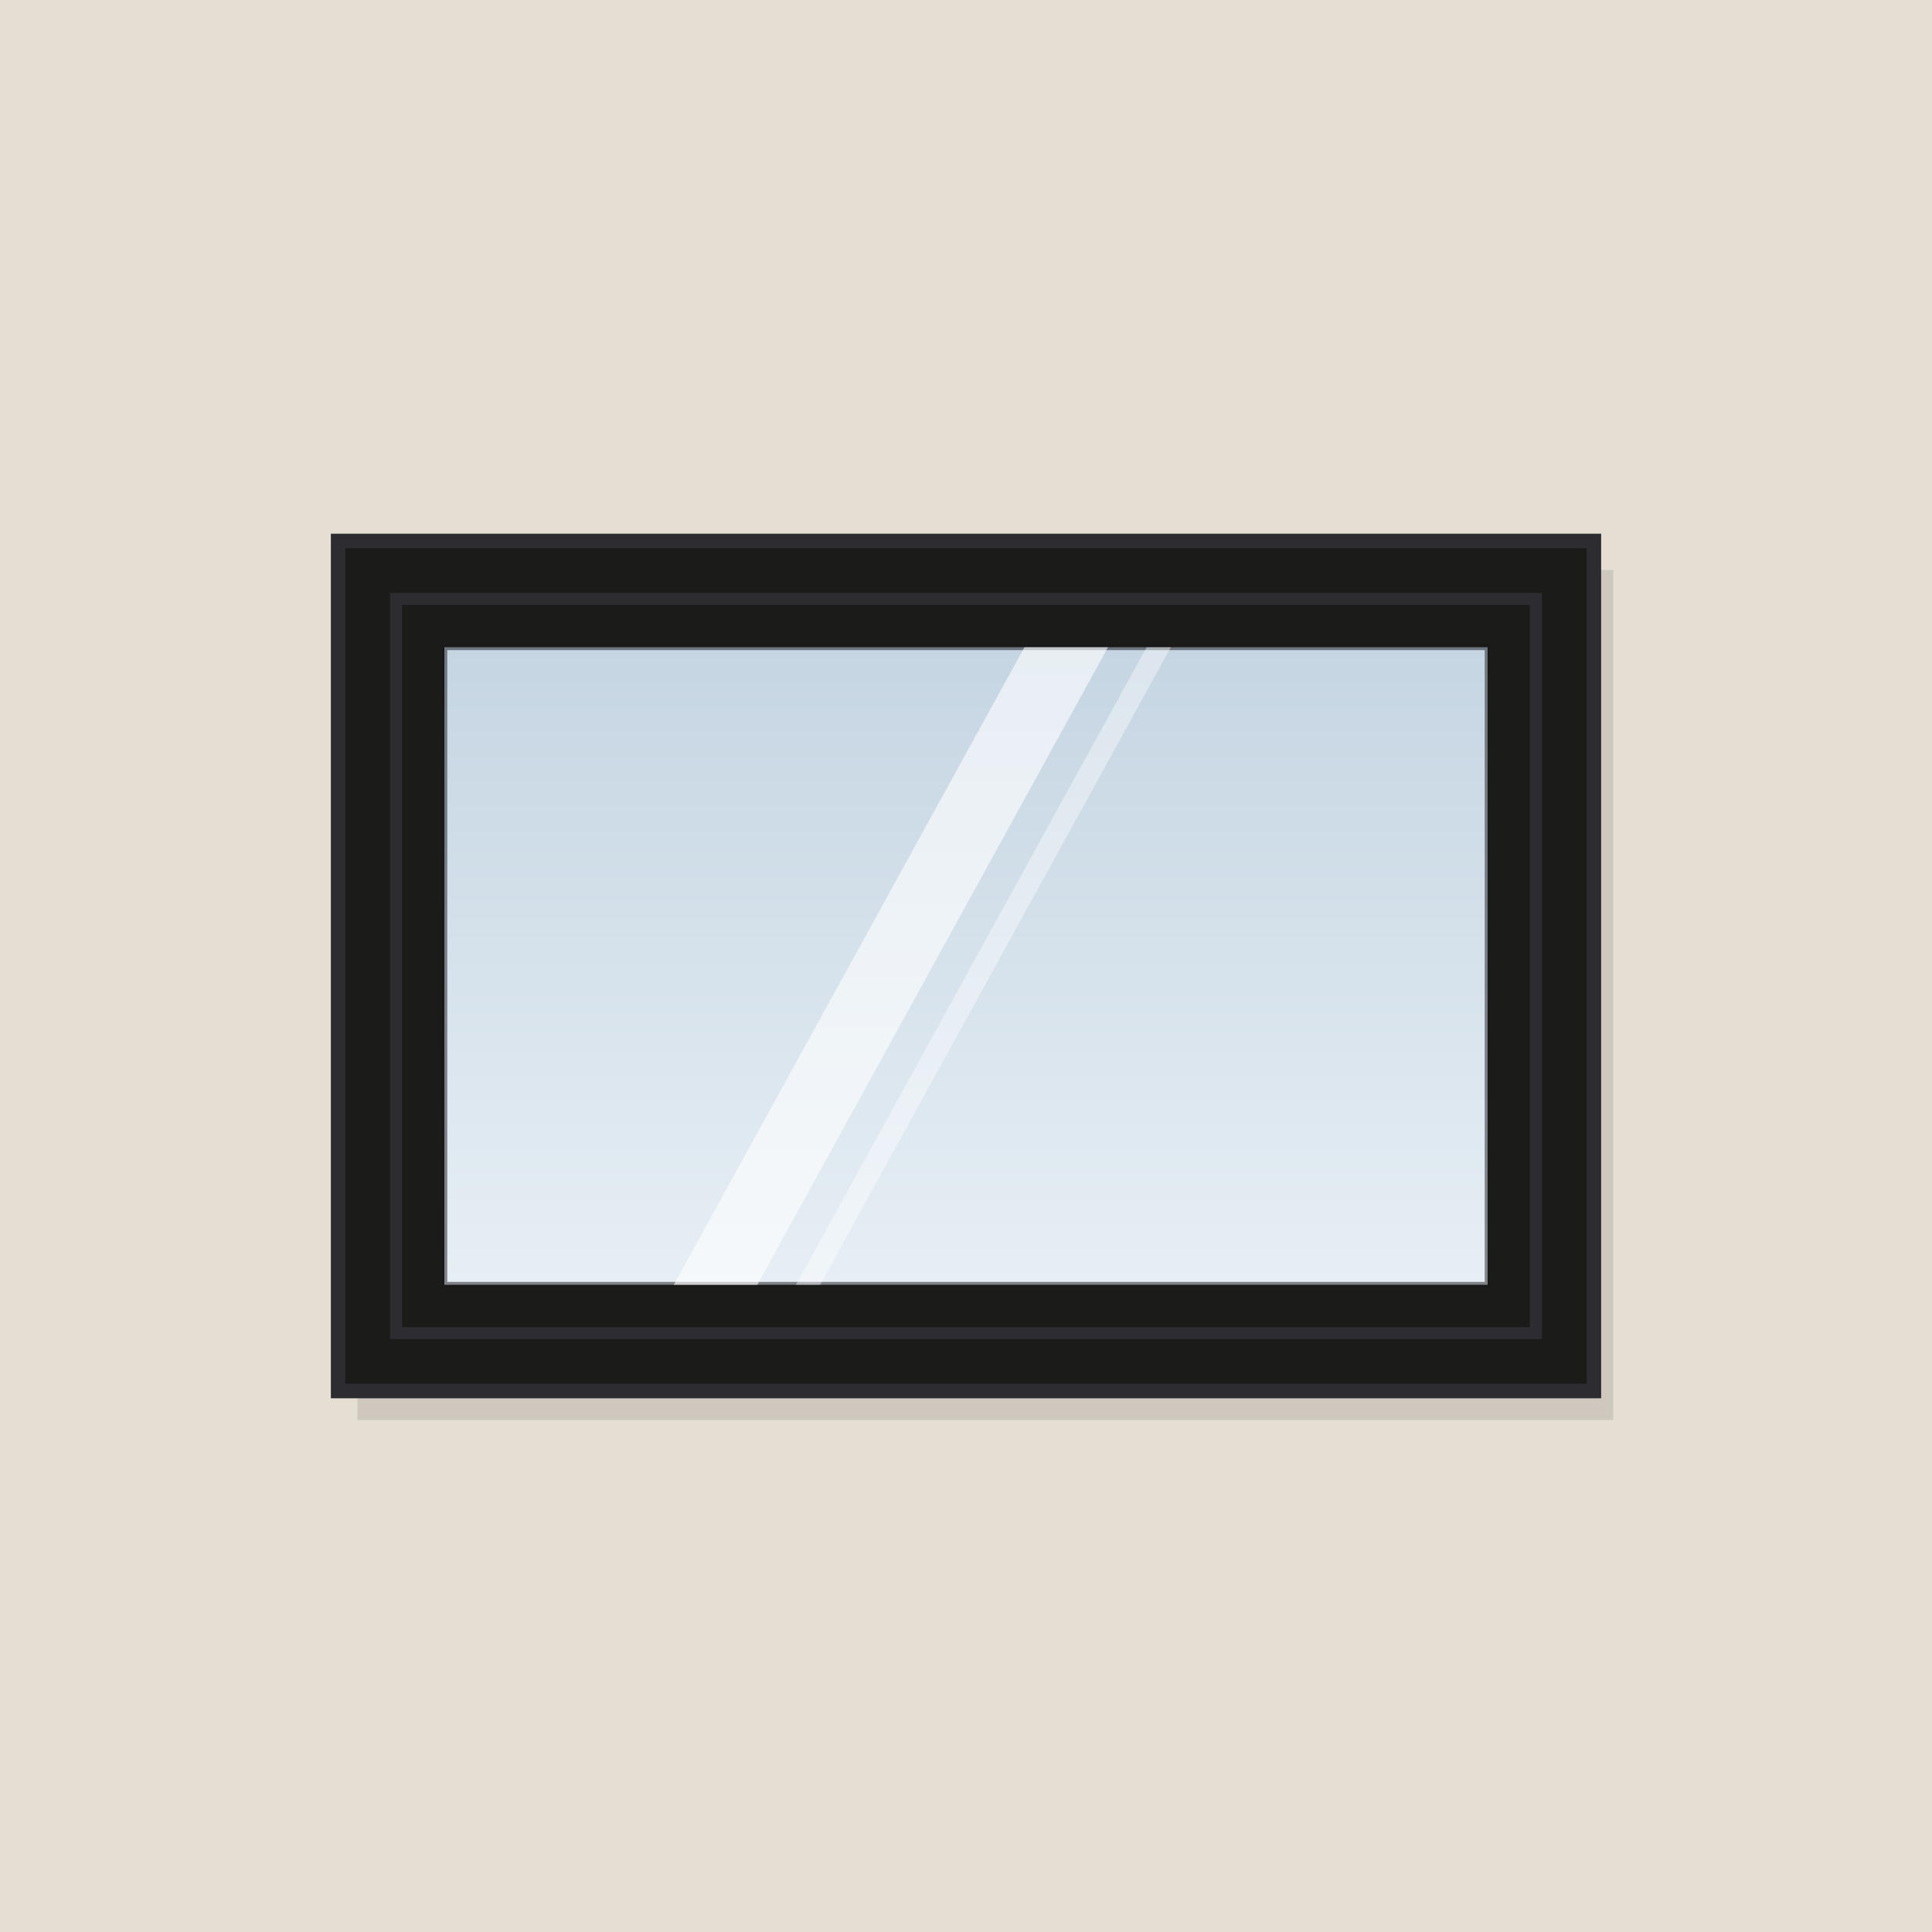
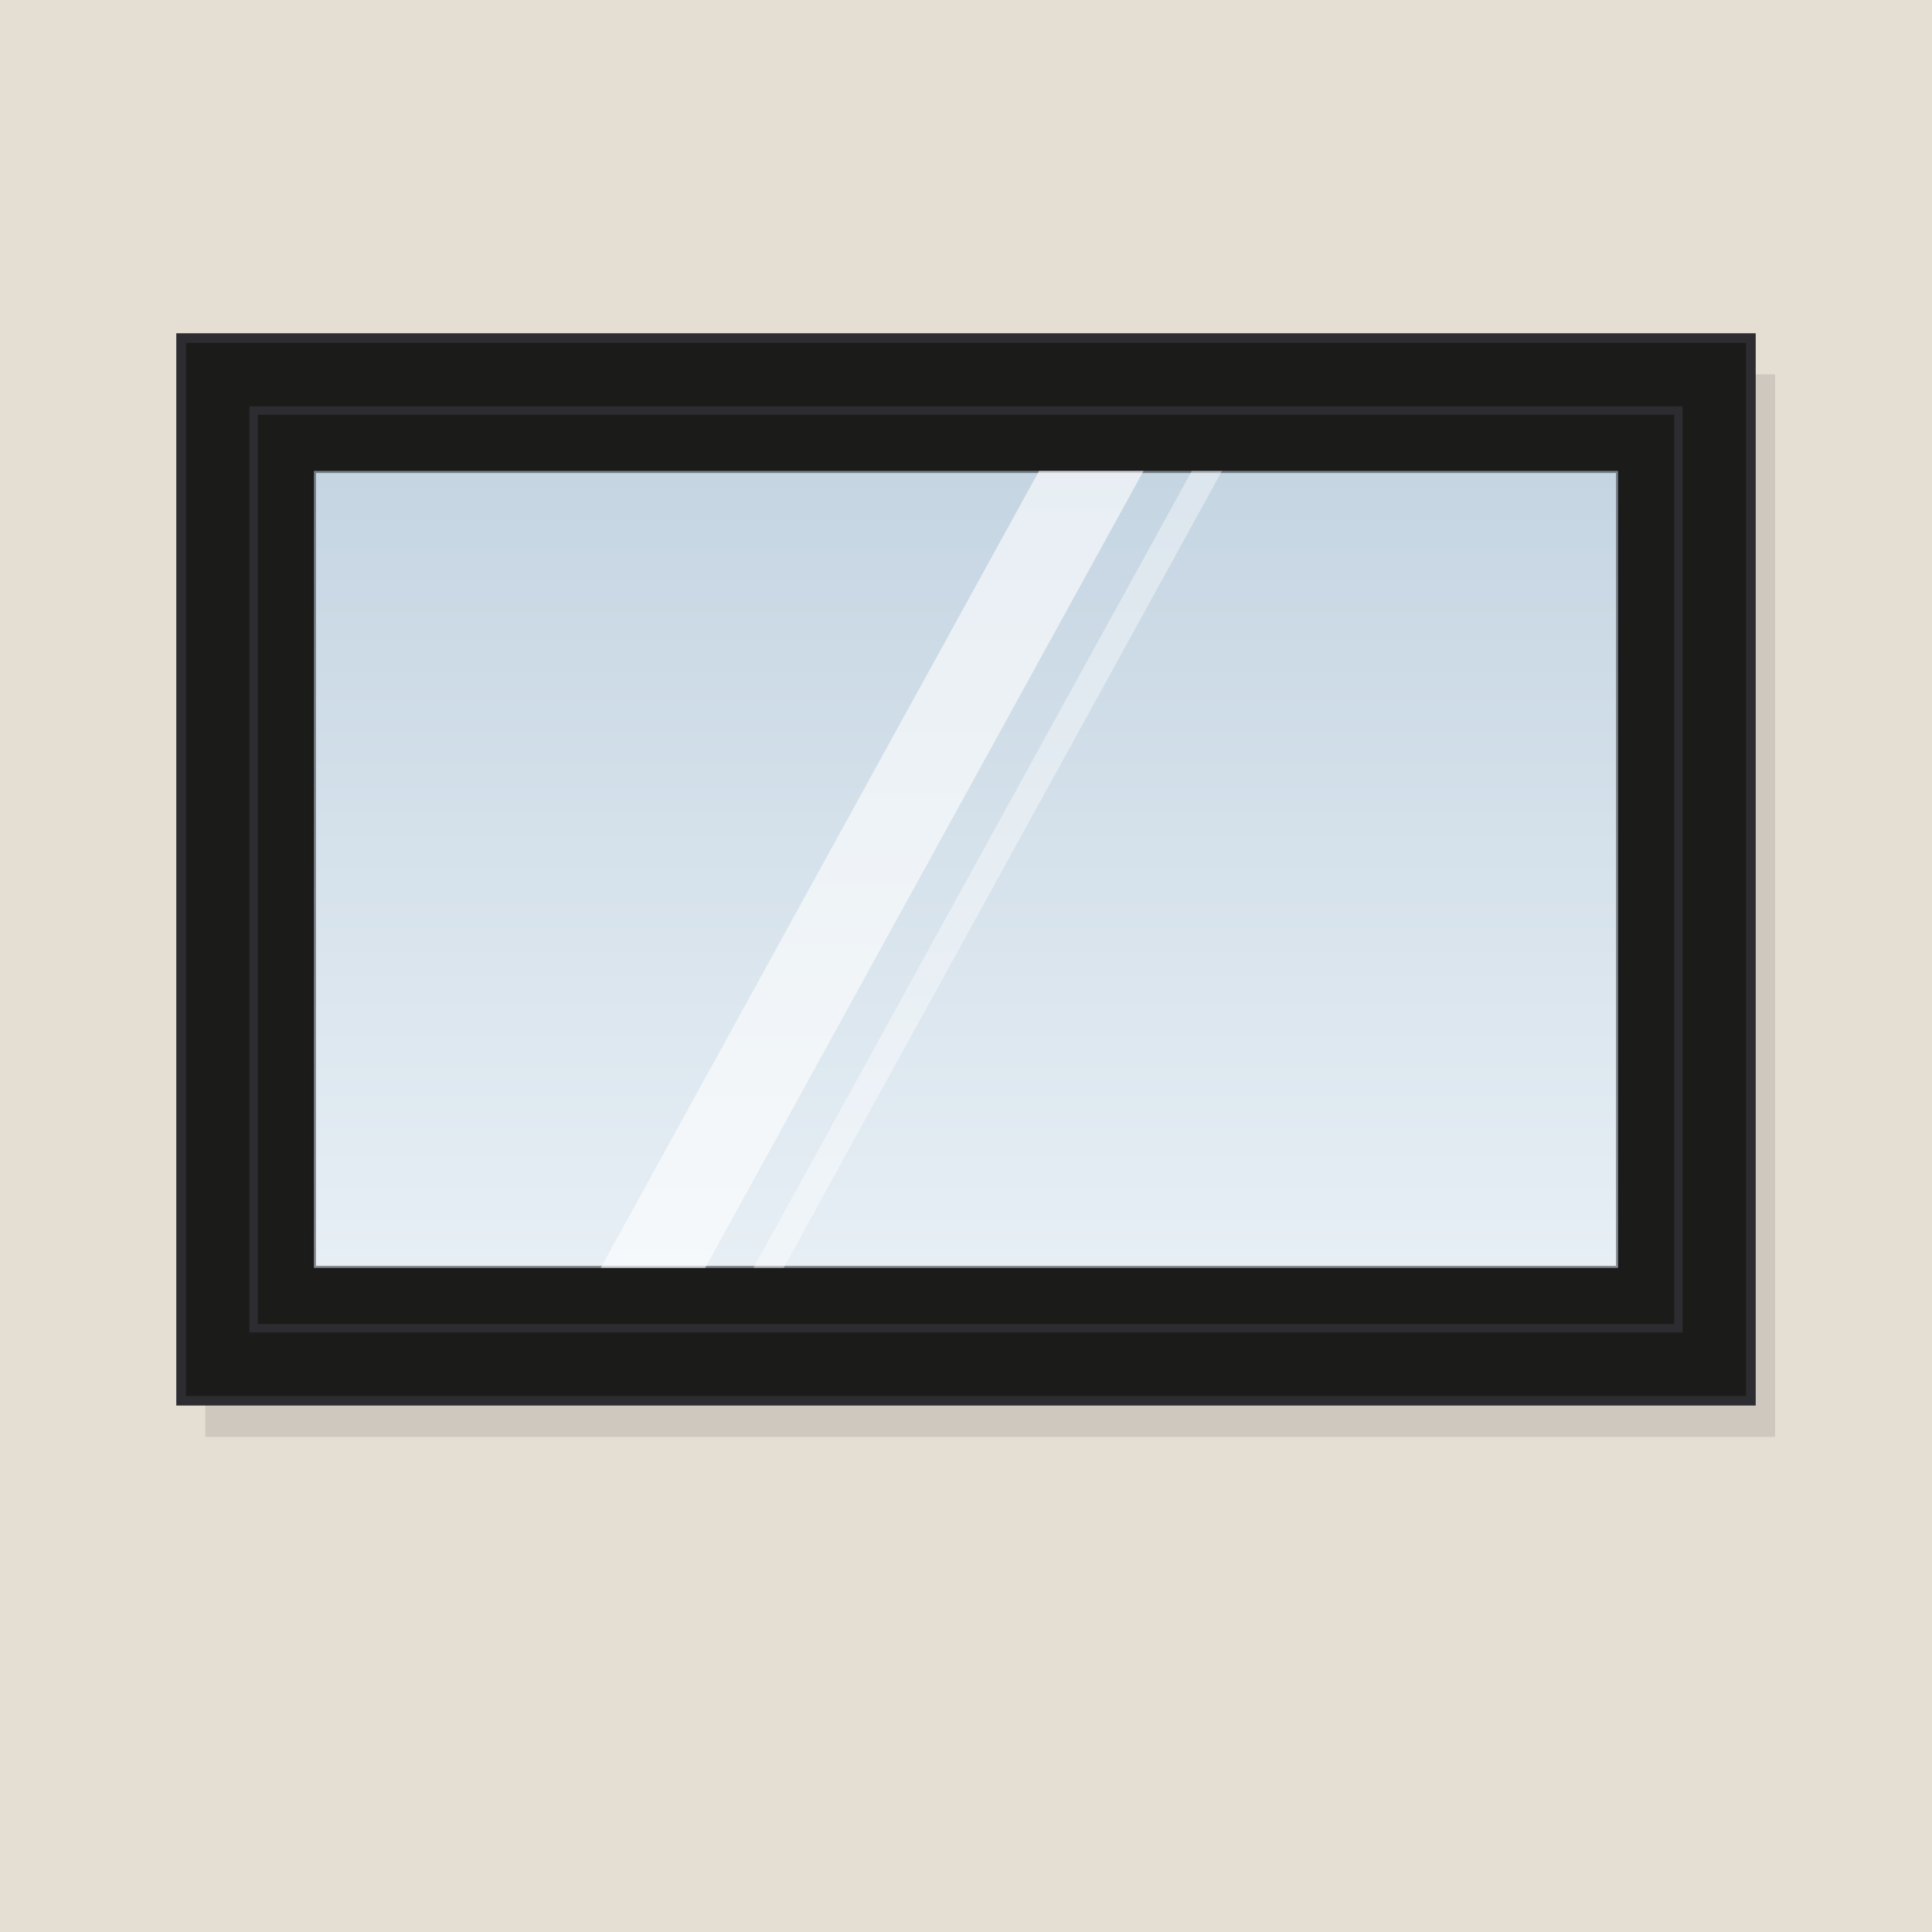
- <svg xmlns="http://www.w3.org/2000/svg" viewBox="0 0 400 400" width="400" height="400" role="img">
+ <svg xmlns="http://www.w3.org/2000/svg" viewBox="40.0 56.0 320.0 320.0" width="600" height="600" role="img">
  <defs>
    <linearGradient id="gl" x1="0" y1="0" x2="0" y2="1">
      <stop offset="0" stop-color="#C5D5E2" />
      <stop offset="1" stop-color="#E7EFF5" />
    </linearGradient>
    <pattern id="mesh" width="4" height="4" patternUnits="userSpaceOnUse">
      <rect width="4" height="4" fill="#B9C2CA" />
      <path d="M0 .5H4M.5 0V4" stroke="#19191D" stroke-opacity=".12" stroke-width="1" />
    </pattern>
    <pattern id="pine" width="14" height="14" patternUnits="userSpaceOnUse">
      <rect width="14" height="14" fill="#DFC195" />
      <path d="M3 0V14M9.5 0V14" stroke="#8C6030" stroke-opacity=".13" stroke-width="1" />
      <path d="M6 0V14" stroke="#FFFFFF" stroke-opacity=".12" stroke-width="1.4" />
    </pattern>
    <linearGradient id="shine" x1="0" y1="0" x2="1" y2="0">
      <stop offset="0" stop-color="#fff" stop-opacity="0" />
      <stop offset=".5" stop-color="#fff" stop-opacity=".75" />
      <stop offset="1" stop-color="#fff" stop-opacity="0" />
    </linearGradient>
  </defs>
-   <rect width="400" height="400" fill="#E4DED3" />
+   <rect x="-400" y="-400" width="1200" height="1200" fill="#E4DED3" />
  <rect x="74.0" y="118.0" width="260.0" height="176.0" fill="#000" stroke="none" stroke-width="0" fill-opacity=".10" />
-   <rect x="70.0" y="112.0" width="260.0" height="176.0" fill="#1B1B19" stroke="#2C2C31" stroke-width="3" />
-   <rect x="82.0" y="124.0" width="236.0" height="152.0" fill="url(#mesh)" stroke="#19191D" stroke-width="1" stroke-opacity=".35" />
-   <rect x="82.0" y="124.0" width="236.0" height="152.0" fill="#1B1B19" stroke="#2C2C31" stroke-width="2.5" />
+   <rect x="70.0" y="112.0" width="260.0" height="176.0" fill="#1B1B19" stroke="#2C2C31" stroke-width="1.6" />
+   <rect x="82.0" y="124.0" width="236.0" height="152.0" fill="url(#mesh)" stroke="#19191D" stroke-width="0.6" stroke-opacity=".3" />
+   <rect x="82.0" y="124.0" width="236.0" height="152.0" fill="#1B1B19" stroke="#2C2C31" stroke-width="1.4" />
  <clipPath id="c123">
    <rect x="92.0" y="134.0" width="216.0" height="132.0" />
  </clipPath>
-   <rect x="92.0" y="134.0" width="216.0" height="132.0" fill="url(#gl)" stroke="#19191D" stroke-width="1.2" stroke-opacity=".5" />
+   <rect x="92.0" y="134.0" width="216.0" height="132.0" fill="url(#gl)" stroke="#19191D" stroke-width="0.7" stroke-opacity=".45" />
  <g clip-path="url(#c123)">
    <polygon points="139.5,266.0 156.8,266.0 229.4,134.0 212.1,134.0" fill="#fff" fill-opacity=".6" />
    <polygon points="164.8,266.0 169.8,266.0 242.4,134.0 237.4,134.0" fill="#fff" fill-opacity=".4" />
  </g>
</svg>
